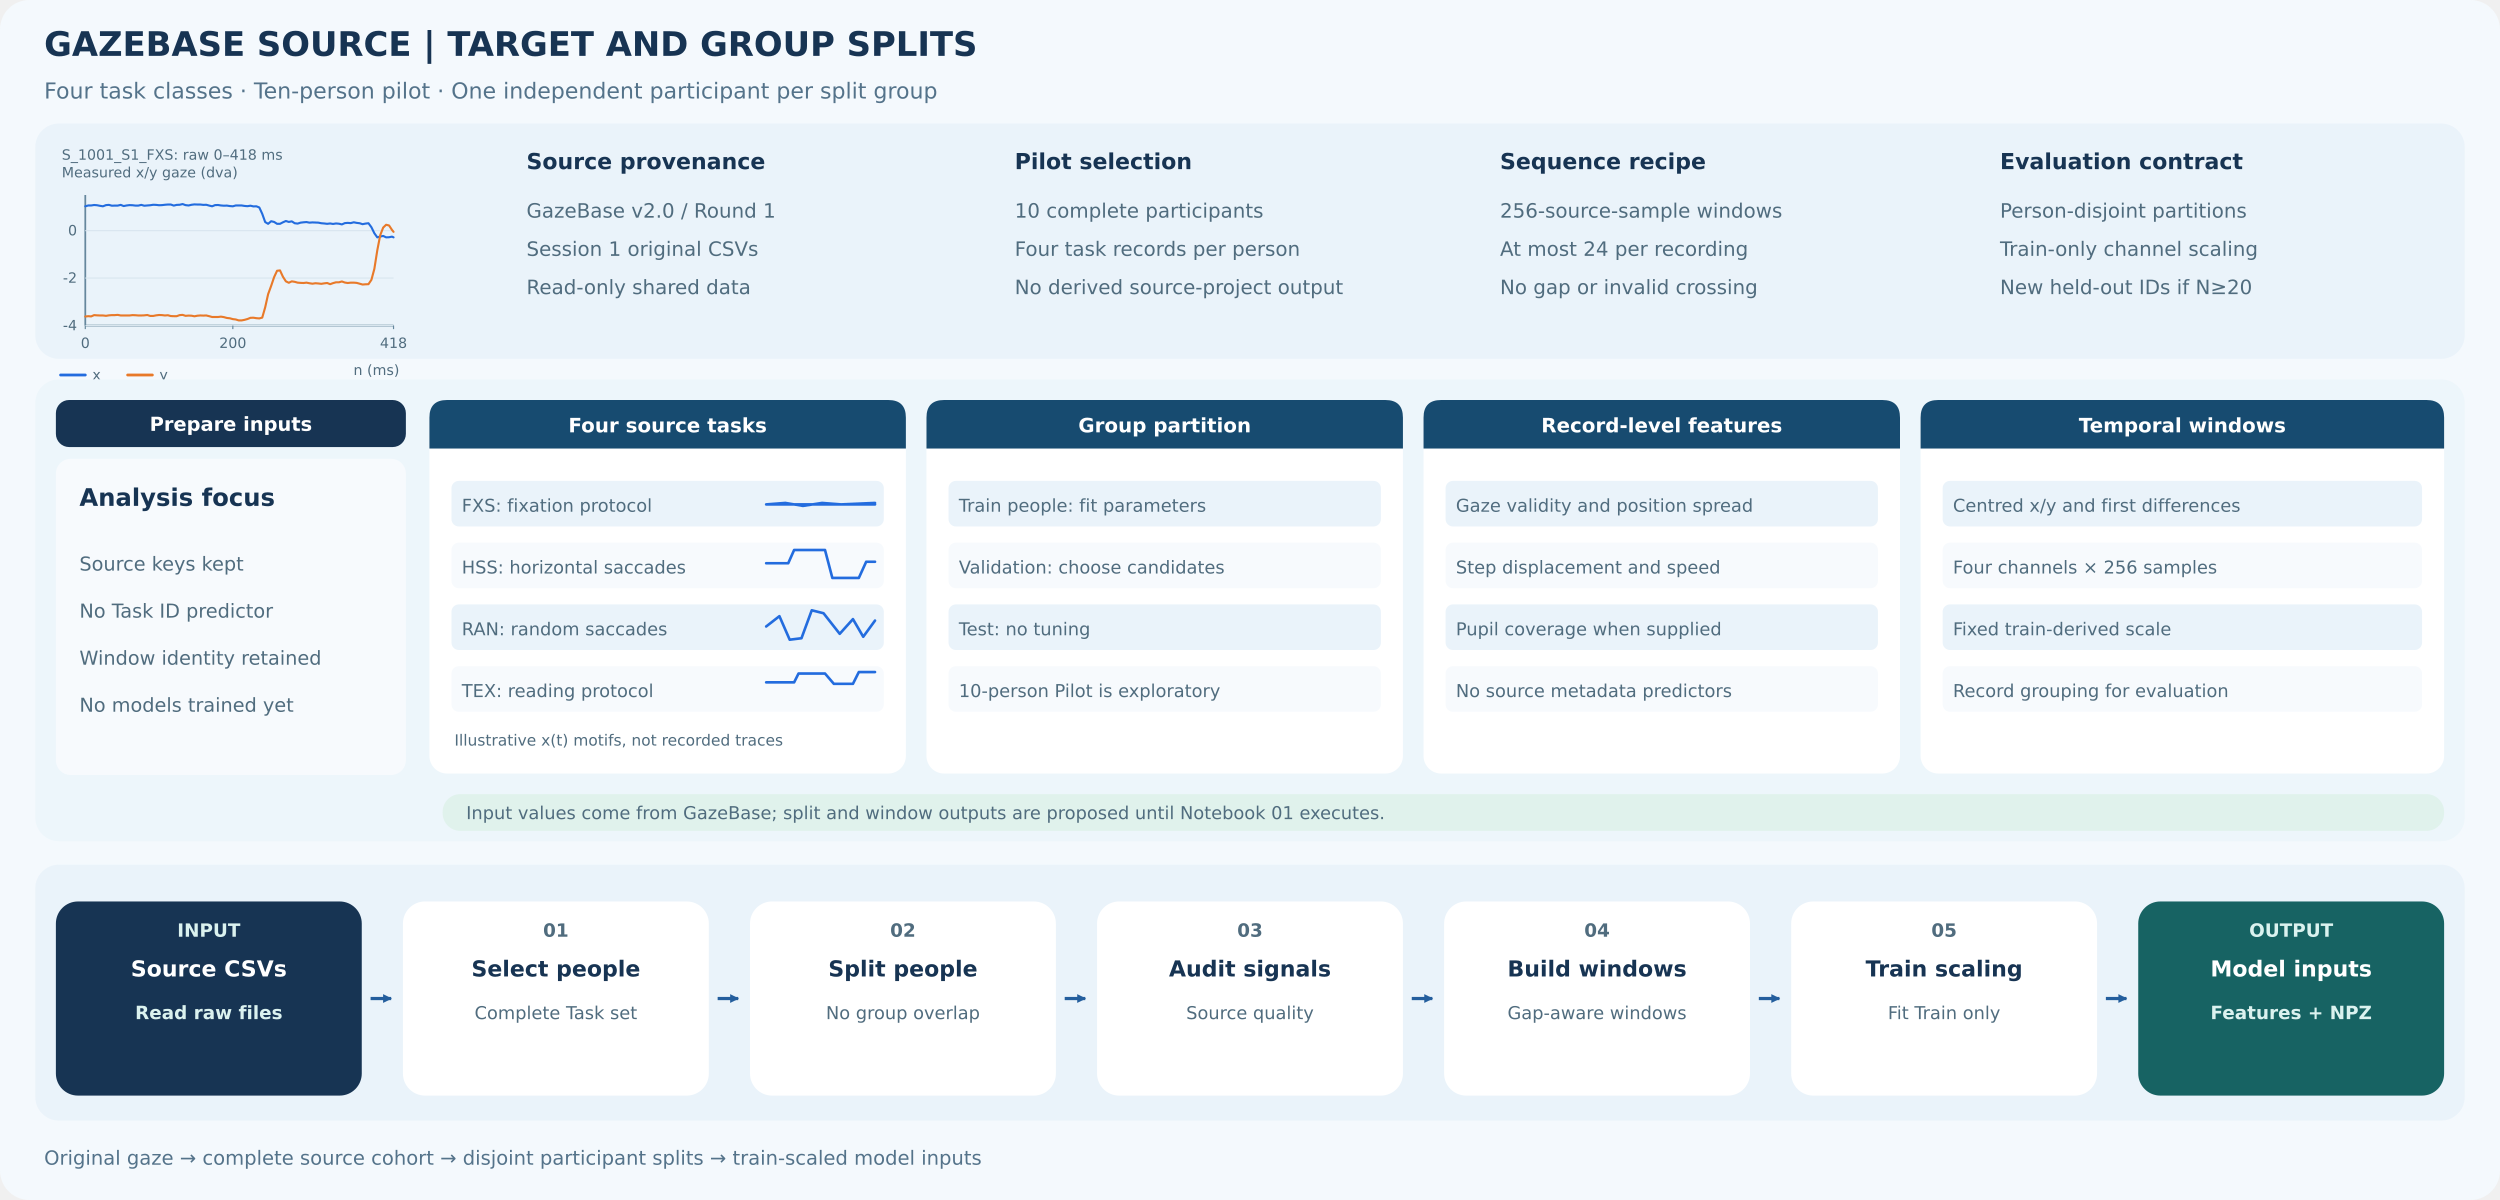
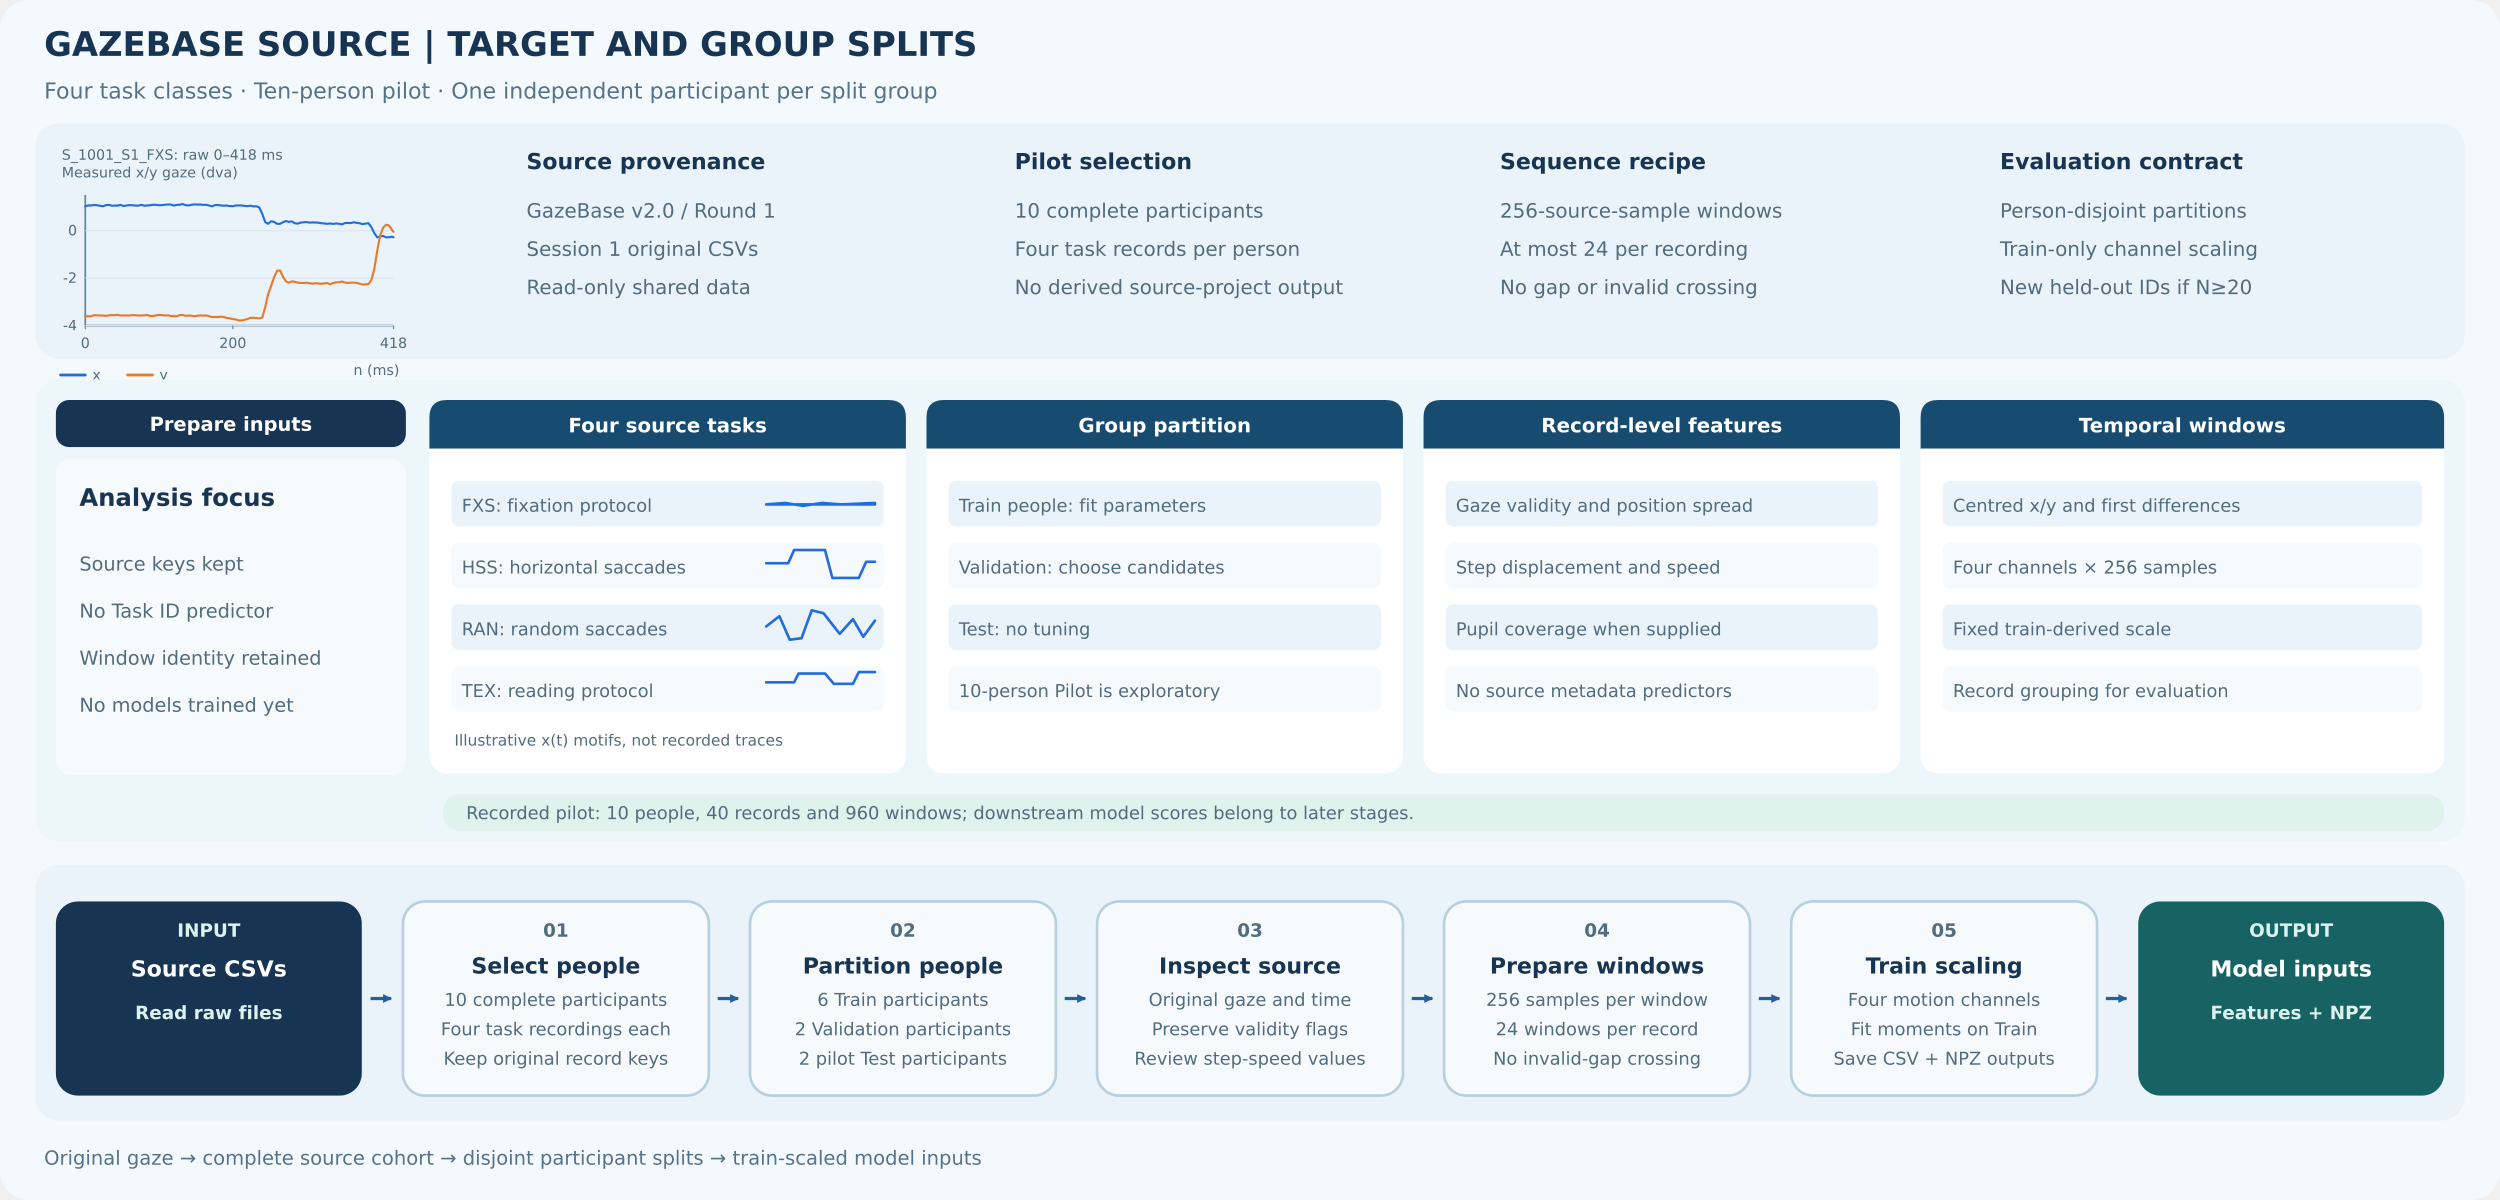
<svg xmlns="http://www.w3.org/2000/svg" width="1700" height="816" viewBox="0 0 1700 816" role="img" aria-labelledby="svg-title svg-desc">
  <defs>
    <style>
.title{font:700 23px DejaVu Sans,Arial,sans-serif;fill:#173453}.subtitle{font:400 15px DejaVu Sans,Arial,sans-serif;fill:#54738A}.sourceheading{font:700 11.5px DejaVu Sans,Arial,sans-serif;fill:#53738A}.sourcebody{font:400 13px DejaVu Sans,Arial,sans-serif;fill:#173453}.ctxhead{font:700 15px DejaVu Sans,Arial,sans-serif;fill:#173453}.ctxbody{font:400 13.5px DejaVu Sans,Arial,sans-serif;fill:#506C7E}.focushead{font:700 16.5px DejaVu Sans,Arial,sans-serif;fill:#173453}.focusbody{font:400 13.1px DejaVu Sans,Arial,sans-serif;fill:#506C7E}.sectionlabel{font:700 13.2px DejaVu Sans,Arial,sans-serif;fill:white}.panelhead{font:700 13.5px DejaVu Sans,Arial,sans-serif;fill:white}.panelbody{font:400 12.1px DejaVu Sans,Arial,sans-serif;fill:#506C7E}.nodeid{font:700 12.5px DejaVu Sans,Arial,sans-serif;fill:#506C7E}.nodetitle{font:700 15px DejaVu Sans,Arial,sans-serif;fill:#173453}.nodedesc{font:400 12.1px DejaVu Sans,Arial,sans-serif;fill:#506C7E}.endnodeid{font:700 12.5px DejaVu Sans,Arial,sans-serif;fill:#DBF2EF}.endnodetitle{font:700 15px DejaVu Sans,Arial,sans-serif;fill:white}.footer{font:400 13.3px DejaVu Sans,Arial,sans-serif;fill:#54738A}.overview-id{font:700 11.3px DejaVu Sans,Arial,sans-serif;fill:#506C7E}.overview-title{font:700 12.9px DejaVu Sans,Arial,sans-serif;fill:#173453}.overview-body{font:400 10.9px DejaVu Sans,Arial,sans-serif;fill:#506C7E}.overview-terminal-id{font:700 11.3px DejaVu Sans,Arial,sans-serif;fill:#DBF2EF}.overview-terminal-title{font:700 12.9px DejaVu Sans,Arial,sans-serif;fill:#FFFFFF}.overview-terminal-body{font:400 10.9px DejaVu Sans,Arial,sans-serif;fill:#DBF2EF}</style>
    <marker id="arr" markerWidth="6" markerHeight="6" refX="5.5" refY="3" orient="auto" markerUnits="userSpaceOnUse">
      <path d="M0 0 L6 3 L0 6 Z" fill="#245E9D" />
    </marker>
  </defs>
  <rect x="0" y="0" width="1700" height="816" rx="20" fill="#F4F9FD" stroke="none" stroke-width="1" />
  <g id="band-0-header">
    <text x="30" y="38" class="title">GAZEBASE SOURCE | TARGET AND GROUP SPLITS</text>
    <text x="30" y="67" class="subtitle">Four task classes · Ten-person pilot · One independent participant per split group</text>
  </g>
  <g id="band-1-context">
    <rect x="24" y="84" width="1652" height="160" rx="16" fill="#EAF3FA" stroke-width="2" />
    <g id="source-record" aria-label="Measured horizontal and vertical gaze excerpt from original GazeBase record S_1001_S1_FXS" transform="translate(-204.4 -153) scale(0.8)">
      <text x="308" y="327" class="panelbody">S_1001_S1_FXS: raw 0–418 ms</text>
      <text x="308" y="342" class="panelbody">Measured x/y gaze (dva)</text>
      <line x1="328" y1="357" x2="328" y2="468" stroke="#66879D" stroke-width="1.5" />
      <line x1="328" y1="468" x2="590" y2="468" stroke="#66879D" stroke-width="1.5" />
      <line x1="328" y1="468" x2="590" y2="468" stroke="#D9E6EF" stroke-width="1" />
      <text x="321" y="472" class="panelbody" text-anchor="end">-4</text>
      <line x1="328" y1="427.6" x2="590" y2="427.6" stroke="#D9E6EF" stroke-width="1" />
      <text x="321" y="431.6" class="panelbody" text-anchor="end">-2</text>
      <line x1="328" y1="387.3" x2="590" y2="387.3" stroke="#D9E6EF" stroke-width="1" />
      <text x="321" y="391.3" class="panelbody" text-anchor="end">0</text>
      <line x1="328" y1="468" x2="328" y2="471" stroke="#66879D" stroke-width="1" />
      <text x="328" y="487" class="panelbody" text-anchor="middle">0</text>
      <line x1="453.4" y1="468" x2="453.4" y2="471" stroke="#66879D" stroke-width="1" />
      <text x="453.4" y="487" class="panelbody" text-anchor="middle">200</text>
      <line x1="590" y1="468" x2="590" y2="471" stroke="#66879D" stroke-width="1" />
      <text x="590" y="487" class="panelbody" text-anchor="middle">418</text>
      <path d="M328.0 366.6 L330.5 365.9 L333.0 365.9 L335.5 365.5 L338.0 365.7 L340.5 366.2 L343.0 366.6 L345.6 365.6 L348.1 365.4 L350.6 366.1 L353.1 366.0 L355.6 366.0 L358.1 365.4 L360.6 366.4 L363.1 365.9 L365.6 365.6 L368.1 365.7 L370.6 366.0 L373.1 366.0 L375.6 365.4 L378.1 366.1 L380.7 365.9 L383.2 365.7 L385.7 365.3 L388.2 365.4 L390.7 365.7 L393.2 365.6 L395.7 365.3 L398.2 365.1 L400.7 365.1 L403.2 366.0 L405.7 365.4 L408.2 365.3 L410.7 364.7 L413.2 365.6 L415.8 365.9 L418.3 365.3 L420.8 365.0 L423.3 365.1 L425.8 365.1 L428.3 365.4 L430.8 365.3 L433.3 366.0 L435.8 366.6 L438.3 365.6 L440.8 365.5 L443.3 365.9 L445.8 366.1 L448.3 366.0 L450.9 366.4 L453.4 366.6 L455.9 365.9 L458.4 365.9 L460.9 365.9 L463.4 366.3 L465.9 366.5 L468.4 366.1 L470.9 366.7 L473.4 366.6 L475.9 367.6 L478.4 373.0 L480.9 380.0 L483.4 381.5 L486.0 379.3 L488.5 379.9 L491.0 381.5 L493.5 381.5 L496.0 380.2 L498.5 379.1 L501.0 379.9 L503.5 379.4 L506.0 381.0 L508.5 381.3 L511.0 380.5 L513.5 380.2 L516.0 380.0 L518.5 380.5 L521.1 380.3 L523.6 380.4 L526.1 380.5 L528.6 381.0 L531.1 381.2 L533.6 381.5 L536.1 381.2 L538.6 381.6 L541.1 381.2 L543.6 381.4 L546.1 382.0 L548.6 380.9 L551.1 380.7 L553.6 380.9 L556.2 380.2 L558.7 380.7 L561.2 381.0 L563.7 381.8 L566.2 381.3 L568.7 381.0 L571.2 384.4 L573.7 389.5 L576.2 393.0 L578.7 392.3 L581.2 391.8 L583.7 393.0 L586.2 392.9 L588.7 392.4 L590.0 393.0" fill="none" stroke="#236CDE" stroke-width="1.8" stroke-linecap="round" stroke-linejoin="round" />
      <path d="M328.0 460.3 L330.5 460.0 L333.0 460.2 L335.5 459.1 L338.0 459.3 L340.5 459.4 L343.0 459.4 L345.6 459.7 L348.1 459.3 L350.6 459.1 L353.1 459.1 L355.6 458.9 L358.1 459.4 L360.6 459.4 L363.1 459.4 L365.6 459.4 L368.1 459.1 L370.6 459.2 L373.1 459.4 L375.6 459.4 L378.1 459.3 L380.7 459.0 L383.2 459.8 L385.7 459.8 L388.2 459.3 L390.7 459.0 L393.2 459.1 L395.7 459.4 L398.2 459.2 L400.7 459.9 L403.2 460.0 L405.7 460.0 L408.2 459.1 L410.7 458.9 L413.2 459.7 L415.8 459.5 L418.3 459.6 L420.8 460.1 L423.3 459.6 L425.8 459.4 L428.3 459.5 L430.8 459.4 L433.3 460.0 L435.8 460.7 L438.3 460.7 L440.8 460.7 L443.3 460.4 L445.8 460.8 L448.3 461.5 L450.9 461.8 L453.4 462.5 L455.9 462.8 L458.4 463.6 L460.9 463.6 L463.4 463.1 L465.9 462.4 L468.4 461.4 L470.9 461.3 L473.4 461.7 L475.9 461.9 L478.4 461.2 L480.9 452.5 L483.4 441.3 L486.0 434.2 L488.5 426.8 L491.0 421.4 L493.5 421.1 L496.0 426.5 L498.5 430.4 L501.0 431.6 L503.5 430.4 L506.0 430.8 L508.5 431.5 L511.0 431.7 L513.5 431.8 L516.0 431.5 L518.5 432.0 L521.1 432.4 L523.6 432.0 L526.1 432.2 L528.6 432.5 L531.1 432.1 L533.6 431.8 L536.1 432.8 L538.6 431.9 L541.1 431.2 L543.6 431.2 L546.1 430.5 L548.6 431.4 L551.1 431.8 L553.6 431.5 L556.2 431.5 L558.7 431.7 L561.2 432.4 L563.7 433.1 L566.2 432.9 L568.7 432.8 L571.2 429.1 L573.7 419.8 L576.2 404.0 L578.7 391.1 L581.2 384.7 L583.7 382.3 L586.2 382.9 L588.7 386.7 L590.0 388.3" fill="none" stroke="#E87929" stroke-width="1.8" stroke-linecap="round" stroke-linejoin="round" />
      <path d="M307 510 L328 510" fill="none" stroke="#236CDE" stroke-width="2.4" stroke-linecap="round" stroke-linejoin="round" />
      <text x="334" y="514" class="panelbody">x</text>
      <path d="M364 510 L385 510" fill="none" stroke="#E87929" stroke-width="2.4" stroke-linecap="round" stroke-linejoin="round" />
      <text x="391" y="514" class="panelbody">y</text>
      <text x="595" y="510" class="panelbody" text-anchor="end">n (ms)</text>
    </g>
    <g id="context-1">
      <text x="358" y="115" class="ctxhead">Source provenance</text>
      <text x="358" y="148" class="ctxbody">GazeBase v2.0 / Round 1</text>
      <text x="358" y="174" class="ctxbody">Session 1 original CSVs</text>
      <text x="358" y="200" class="ctxbody">Read-only shared data</text>
    </g>
    <g id="context-2">
      <text x="690" y="115" class="ctxhead">Pilot selection</text>
      <text x="690" y="148" class="ctxbody">10 complete participants</text>
      <text x="690" y="174" class="ctxbody">Four task records per person</text>
      <text x="690" y="200" class="ctxbody">No derived source-project output</text>
    </g>
    <g id="context-3">
      <text x="1020" y="115" class="ctxhead">Sequence recipe</text>
      <text x="1020" y="148" class="ctxbody">256-source-sample windows</text>
      <text x="1020" y="174" class="ctxbody">At most 24 per recording</text>
      <text x="1020" y="200" class="ctxbody">No gap or invalid crossing</text>
    </g>
    <g id="context-4">
      <text x="1360" y="115" class="ctxhead">Evaluation contract</text>
      <text x="1360" y="148" class="ctxbody">Person-disjoint partitions</text>
      <text x="1360" y="174" class="ctxbody">Train-only channel scaling</text>
      <text x="1360" y="200" class="ctxbody">New held-out IDs if N≥20</text>
    </g>
  </g>
  <g id="band-2-analysis">
    <rect x="24" y="258" width="1652" height="314" rx="16" fill="#EDF6FB" stroke-width="1.5" />
    <g id="focus">
      <rect x="38" y="272" width="238" height="32" rx="9" fill="#173453" stroke-width="1.5" />
      <text x="157" y="293" class="sectionlabel" text-anchor="middle">Prepare inputs</text>
      <rect x="38" y="312" width="238" height="215" rx="10" fill="#F7FAFD" stroke-width="1.5" />
      <text x="54" y="344" class="focushead">Analysis focus</text>
      <text x="54" y="388" class="focusbody">Source keys kept</text>
      <text x="54" y="420" class="focusbody">No Task ID predictor</text>
      <text x="54" y="452" class="focusbody">Window identity retained</text>
      <text x="54" y="484" class="focusbody">No models trained yet</text>
    </g>
    <g id="panels">
      <g id="panel-1">
        <rect x="292" y="272" width="324" height="254" rx="12" fill="#FFFFFF" stroke-width="1.5" />
        <path d="M304 272 H604 Q616 272 616 284 V305 H292 V284 Q292 272 304 272Z" fill="#174B70" />
        <text x="454" y="294" class="panelhead" text-anchor="middle">Four source tasks</text>
        <g id="scientific-panel-1">
          <rect x="307" y="327" width="294" height="31" rx="5" fill="#EAF3FA" stroke-width="0" />
          <text x="314" y="348" class="panelbody">FXS: fixation protocol</text>
          <rect x="307" y="369" width="294" height="31" rx="5" fill="#F7FAFD" stroke-width="0" />
          <text x="314" y="390" class="panelbody">HSS: horizontal saccades</text>
          <rect x="307" y="411" width="294" height="31" rx="5" fill="#EAF3FA" stroke-width="0" />
          <text x="314" y="432" class="panelbody">RAN: random saccades</text>
          <rect x="307" y="453" width="294" height="31" rx="5" fill="#F7FAFD" stroke-width="0" />
          <text x="314" y="474" class="panelbody">TEX: reading protocol</text>
          <g id="task-motion-schematics" aria-label="Illustrative x-position motifs; not measured gaze data">
            <path d="M521 343 H595 M521 343 l13 -1 12 2 13 -2 13 1 23 -1" fill="none" stroke="#236CDE" stroke-width="1.8" stroke-linecap="round" />
            <path d="M521 383 H536 L540 374 H561 L566 393 H584 L589 382 H595" fill="none" stroke="#236CDE" stroke-width="1.8" stroke-linecap="round" stroke-linejoin="round" />
            <path d="M521 426 L530 419 L537 435 L545 434 L552 415 L560 417 L571 431 L580 421 L587 433 L595 422" fill="none" stroke="#236CDE" stroke-width="1.8" stroke-linecap="round" stroke-linejoin="round" />
            <path d="M521 464 H540 L543 458 H561 L567 465 H580 L584 457 H595" fill="none" stroke="#236CDE" stroke-width="1.8" stroke-linecap="round" stroke-linejoin="round" />
            <text x="309" y="507" style="font-family:DejaVu Sans,Arial,sans-serif;font-size:10.5px;fill:#506C7E">Illustrative x(t) motifs, not recorded traces</text>
          </g>
        </g>
      </g>
      <g id="panel-2">
        <rect x="630" y="272" width="324" height="254" rx="12" fill="#FFFFFF" stroke-width="1.5" />
        <path d="M642 272 H942 Q954 272 954 284 V305 H630 V284 Q630 272 642 272Z" fill="#174B70" />
        <text x="792" y="294" class="panelhead" text-anchor="middle">Group partition</text>
        <g id="scientific-panel-2">
          <rect x="645" y="327" width="294" height="31" rx="5" fill="#EAF3FA" stroke-width="0" />
          <text x="652" y="348" class="panelbody">Train people: fit parameters</text>
          <rect x="645" y="369" width="294" height="31" rx="5" fill="#F7FAFD" stroke-width="0" />
          <text x="652" y="390" class="panelbody">Validation: choose candidates</text>
          <rect x="645" y="411" width="294" height="31" rx="5" fill="#EAF3FA" stroke-width="0" />
          <text x="652" y="432" class="panelbody">Test: no tuning</text>
          <rect x="645" y="453" width="294" height="31" rx="5" fill="#F7FAFD" stroke-width="0" />
          <text x="652" y="474" class="panelbody">10-person Pilot is exploratory</text>
        </g>
      </g>
      <g id="panel-3">
        <rect x="968" y="272" width="324" height="254" rx="12" fill="#FFFFFF" stroke-width="1.5" />
        <path d="M980 272 H1280 Q1292 272 1292 284 V305 H968 V284 Q968 272 980 272Z" fill="#174B70" />
        <text x="1130" y="294" class="panelhead" text-anchor="middle">Record-level features</text>
        <g id="scientific-panel-3">
          <rect x="983" y="327" width="294" height="31" rx="5" fill="#EAF3FA" stroke-width="0" />
          <text x="990" y="348" class="panelbody">Gaze validity and position spread</text>
          <rect x="983" y="369" width="294" height="31" rx="5" fill="#F7FAFD" stroke-width="0" />
          <text x="990" y="390" class="panelbody">Step displacement and speed</text>
          <rect x="983" y="411" width="294" height="31" rx="5" fill="#EAF3FA" stroke-width="0" />
          <text x="990" y="432" class="panelbody">Pupil coverage when supplied</text>
          <rect x="983" y="453" width="294" height="31" rx="5" fill="#F7FAFD" stroke-width="0" />
          <text x="990" y="474" class="panelbody">No source metadata predictors</text>
        </g>
      </g>
      <g id="panel-4">
        <rect x="1306" y="272" width="356" height="254" rx="12" fill="#FFFFFF" stroke-width="1.5" />
        <path d="M1318 272 H1650 Q1662 272 1662 284 V305 H1306 V284 Q1306 272 1318 272Z" fill="#174B70" />
        <text x="1484" y="294" class="panelhead" text-anchor="middle">Temporal windows</text>
        <g id="scientific-panel-4">
          <rect x="1321" y="327" width="326" height="31" rx="5" fill="#EAF3FA" stroke-width="0" />
          <text x="1328" y="348" class="panelbody">Centred x/y and first differences</text>
          <rect x="1321" y="369" width="326" height="31" rx="5" fill="#F7FAFD" stroke-width="0" />
          <text x="1328" y="390" class="panelbody">Four channels × 256 samples</text>
          <rect x="1321" y="411" width="326" height="31" rx="5" fill="#EAF3FA" stroke-width="0" />
          <text x="1328" y="432" class="panelbody">Fixed train-derived scale</text>
          <rect x="1321" y="453" width="326" height="31" rx="5" fill="#F7FAFD" stroke-width="0" />
          <text x="1328" y="474" class="panelbody">Record grouping for evaluation</text>
        </g>
      </g>
    </g>
    <g id="scientific-note">
      <rect x="301" y="540" width="1361" height="25" rx="12" fill="#E0F2EC" stroke-width="1.5" />
-       <text x="317" y="557" class="panelbody">Input values come from GazeBase; split and window outputs are proposed until Notebook 01 executes.</text>
+       <text x="317" y="557" class="panelbody">Recorded pilot: 10 people, 40 records and 960 windows; downstream model scores belong to later stages.</text>
    </g>
  </g>
  <g id="band-3-workflow">
    <rect x="24" y="588" width="1652" height="174" rx="16" fill="#EAF3FA" stroke-width="2" />
    <g id="nodes">
      <g id="node-0">
        <rect x="38" y="613" width="208" height="132" rx="15" fill="#173453" stroke-width="1.8" />
        <text x="142" y="637" class="endnodeid" text-anchor="middle">INPUT</text>
        <text x="142" y="664" class="endnodetitle" text-anchor="middle">Source CSVs</text>
        <text x="142" y="693" class="endnodeid" text-anchor="middle">Read raw files</text>
      </g>
      <g id="node-1">
-         <rect x="274" y="613" width="208" height="132" rx="15" fill="#FFFFFF" stroke-width="1.8" />
+         <rect x="274" y="613" width="208" height="132" rx="15" fill="#F7FAFD" stroke="#B8CFDE" stroke-width="1.8" />
        <text x="378" y="637" class="nodeid" text-anchor="middle">01</text>
-         <text x="378" y="664" class="nodetitle" text-anchor="middle">Select people</text>
-         <text x="378" y="693" class="nodedesc" text-anchor="middle">Complete Task set</text>
+         <text x="378" y="662" class="nodetitle" text-anchor="middle">Select people</text>
+         <text x="378" y="684" class="nodedesc" text-anchor="middle">10 complete participants</text>
+         <text x="378" y="704" class="nodedesc" text-anchor="middle">Four task recordings each</text>
+         <text x="378" y="724" class="nodedesc" text-anchor="middle">Keep original record keys</text>
      </g>
      <g id="node-2">
-         <rect x="510" y="613" width="208" height="132" rx="15" fill="#FFFFFF" stroke-width="1.8" />
+         <rect x="510" y="613" width="208" height="132" rx="15" fill="#F7FAFD" stroke="#B8CFDE" stroke-width="1.8" />
        <text x="614" y="637" class="nodeid" text-anchor="middle">02</text>
-         <text x="614" y="664" class="nodetitle" text-anchor="middle">Split people</text>
-         <text x="614" y="693" class="nodedesc" text-anchor="middle">No group overlap</text>
+         <text x="614" y="662" class="nodetitle" text-anchor="middle">Partition people</text>
+         <text x="614" y="684" class="nodedesc" text-anchor="middle">6 Train participants</text>
+         <text x="614" y="704" class="nodedesc" text-anchor="middle">2 Validation participants</text>
+         <text x="614" y="724" class="nodedesc" text-anchor="middle">2 pilot Test participants</text>
      </g>
      <g id="node-3">
-         <rect x="746" y="613" width="208" height="132" rx="15" fill="#FFFFFF" stroke-width="1.8" />
+         <rect x="746" y="613" width="208" height="132" rx="15" fill="#F7FAFD" stroke="#B8CFDE" stroke-width="1.8" />
        <text x="850" y="637" class="nodeid" text-anchor="middle">03</text>
-         <text x="850" y="664" class="nodetitle" text-anchor="middle">Audit signals</text>
-         <text x="850" y="693" class="nodedesc" text-anchor="middle">Source quality</text>
+         <text x="850" y="662" class="nodetitle" text-anchor="middle">Inspect source</text>
+         <text x="850" y="684" class="nodedesc" text-anchor="middle">Original gaze and time</text>
+         <text x="850" y="704" class="nodedesc" text-anchor="middle">Preserve validity flags</text>
+         <text x="850" y="724" class="nodedesc" text-anchor="middle">Review step-speed values</text>
      </g>
      <g id="node-4">
-         <rect x="982" y="613" width="208" height="132" rx="15" fill="#FFFFFF" stroke-width="1.8" />
+         <rect x="982" y="613" width="208" height="132" rx="15" fill="#F7FAFD" stroke="#B8CFDE" stroke-width="1.8" />
        <text x="1086" y="637" class="nodeid" text-anchor="middle">04</text>
-         <text x="1086" y="664" class="nodetitle" text-anchor="middle">Build windows</text>
-         <text x="1086" y="693" class="nodedesc" text-anchor="middle">Gap-aware windows</text>
+         <text x="1086" y="662" class="nodetitle" text-anchor="middle">Prepare windows</text>
+         <text x="1086" y="684" class="nodedesc" text-anchor="middle">256 samples per window</text>
+         <text x="1086" y="704" class="nodedesc" text-anchor="middle">24 windows per record</text>
+         <text x="1086" y="724" class="nodedesc" text-anchor="middle">No invalid-gap crossing</text>
      </g>
      <g id="node-5">
-         <rect x="1218" y="613" width="208" height="132" rx="15" fill="#FFFFFF" stroke-width="1.8" />
+         <rect x="1218" y="613" width="208" height="132" rx="15" fill="#F7FAFD" stroke="#B8CFDE" stroke-width="1.8" />
        <text x="1322" y="637" class="nodeid" text-anchor="middle">05</text>
-         <text x="1322" y="664" class="nodetitle" text-anchor="middle">Train scaling</text>
-         <text x="1322" y="693" class="nodedesc" text-anchor="middle">Fit Train only</text>
+         <text x="1322" y="662" class="nodetitle" text-anchor="middle">Train scaling</text>
+         <text x="1322" y="684" class="nodedesc" text-anchor="middle">Four motion channels</text>
+         <text x="1322" y="704" class="nodedesc" text-anchor="middle">Fit moments on Train</text>
+         <text x="1322" y="724" class="nodedesc" text-anchor="middle">Save CSV + NPZ outputs</text>
      </g>
      <g id="node-6">
        <rect x="1454" y="613" width="208" height="132" rx="15" fill="#176363" stroke-width="1.8" />
        <text x="1558" y="637" class="endnodeid" text-anchor="middle">OUTPUT</text>
        <text x="1558" y="664" class="endnodetitle" text-anchor="middle">Model inputs</text>
        <text x="1558" y="693" class="endnodeid" text-anchor="middle">Features + NPZ</text>
      </g>
    </g>
    <g id="connectors">
      <line x1="252" y1="679" x2="266" y2="679" stroke="#245E9D" stroke-width="2.2" marker-end="url(#arr)" />
      <line x1="488" y1="679" x2="502" y2="679" stroke="#245E9D" stroke-width="2.2" marker-end="url(#arr)" />
      <line x1="724" y1="679" x2="738" y2="679" stroke="#245E9D" stroke-width="2.2" marker-end="url(#arr)" />
      <line x1="960" y1="679" x2="974" y2="679" stroke="#245E9D" stroke-width="2.2" marker-end="url(#arr)" />
      <line x1="1196" y1="679" x2="1210" y2="679" stroke="#245E9D" stroke-width="2.2" marker-end="url(#arr)" />
      <line x1="1432" y1="679" x2="1446" y2="679" stroke="#245E9D" stroke-width="2.2" marker-end="url(#arr)" />
    </g>
  </g>
  <g id="band-4-summary">
    <text x="30" y="792" class="footer">Original gaze → complete source cohort → disjoint participant splits → train-scaled model inputs</text>
  </g>
</svg>
